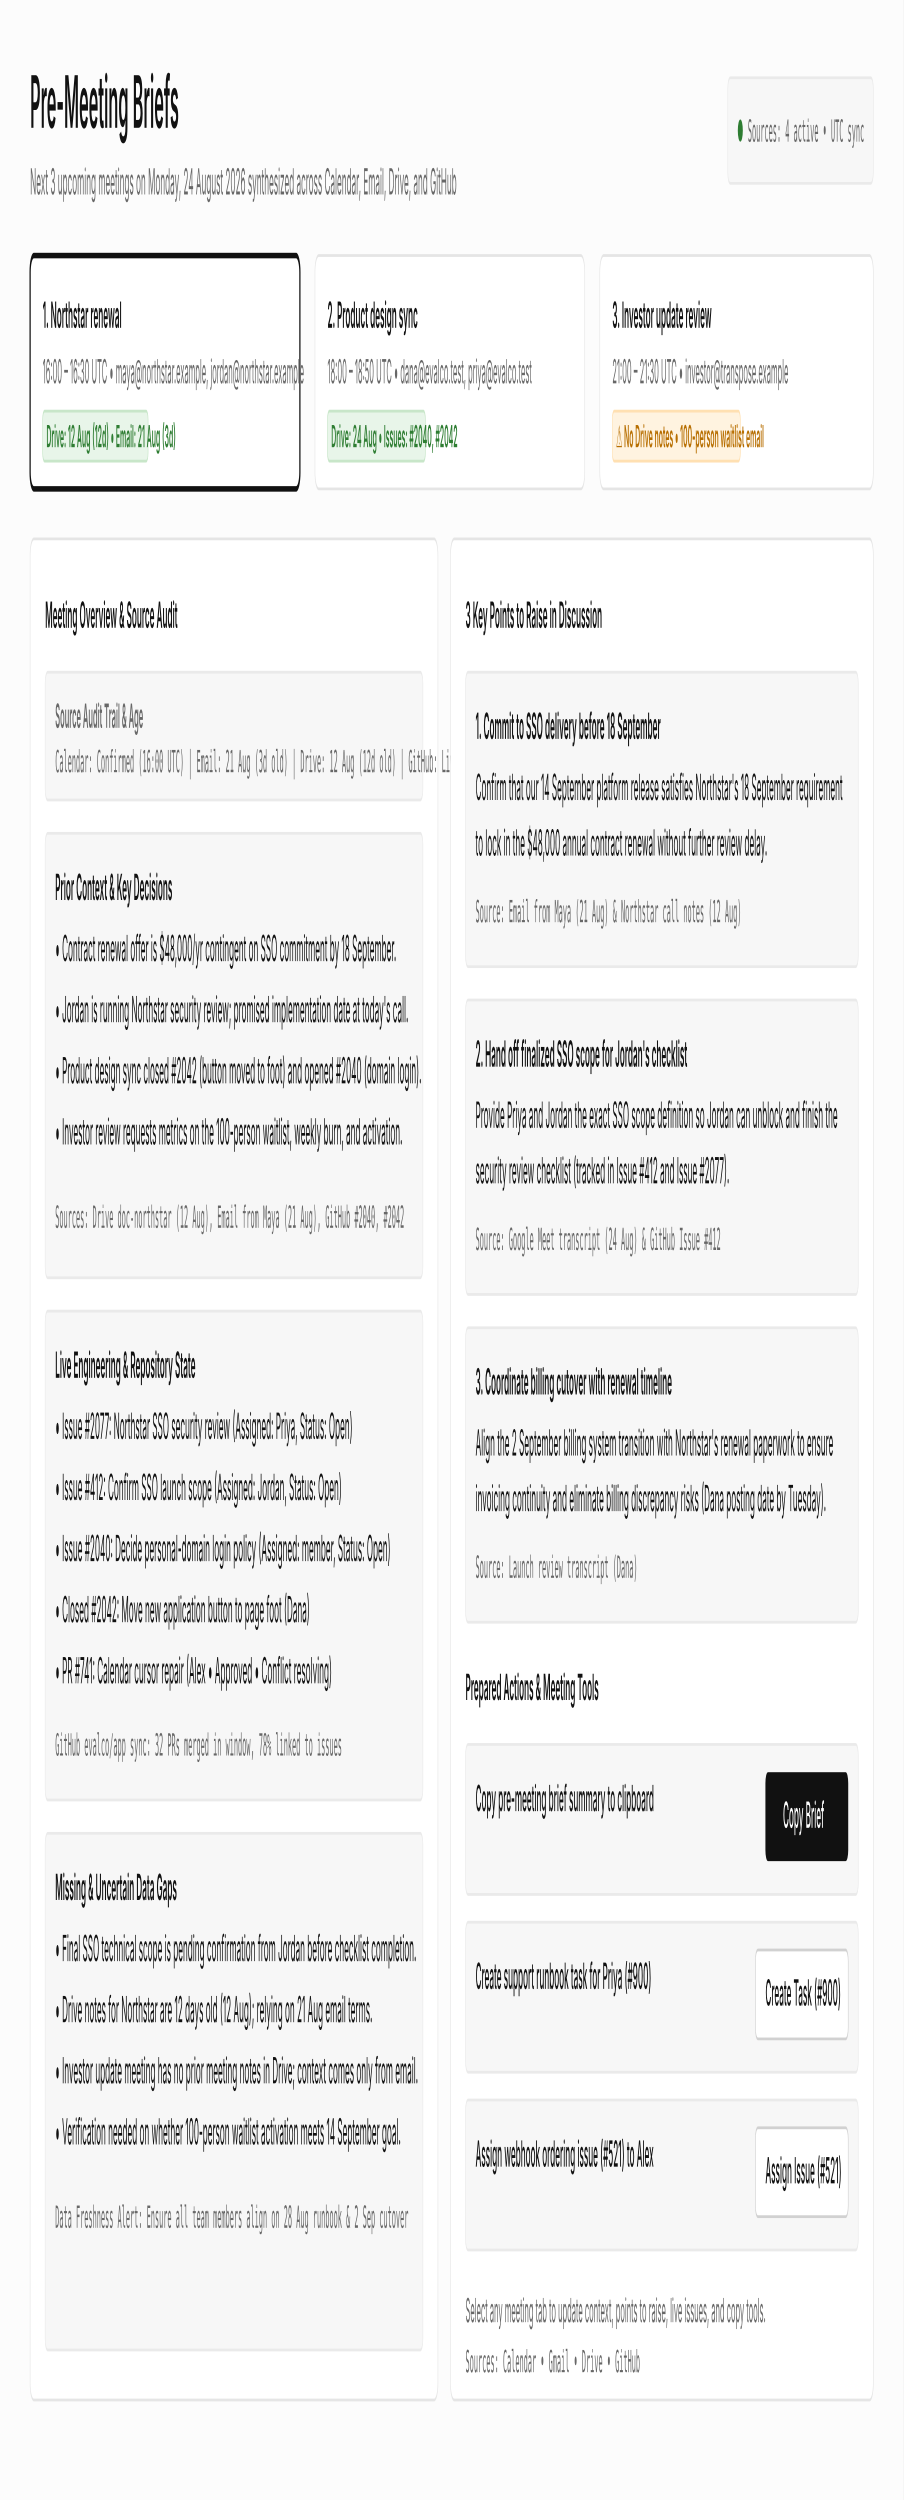
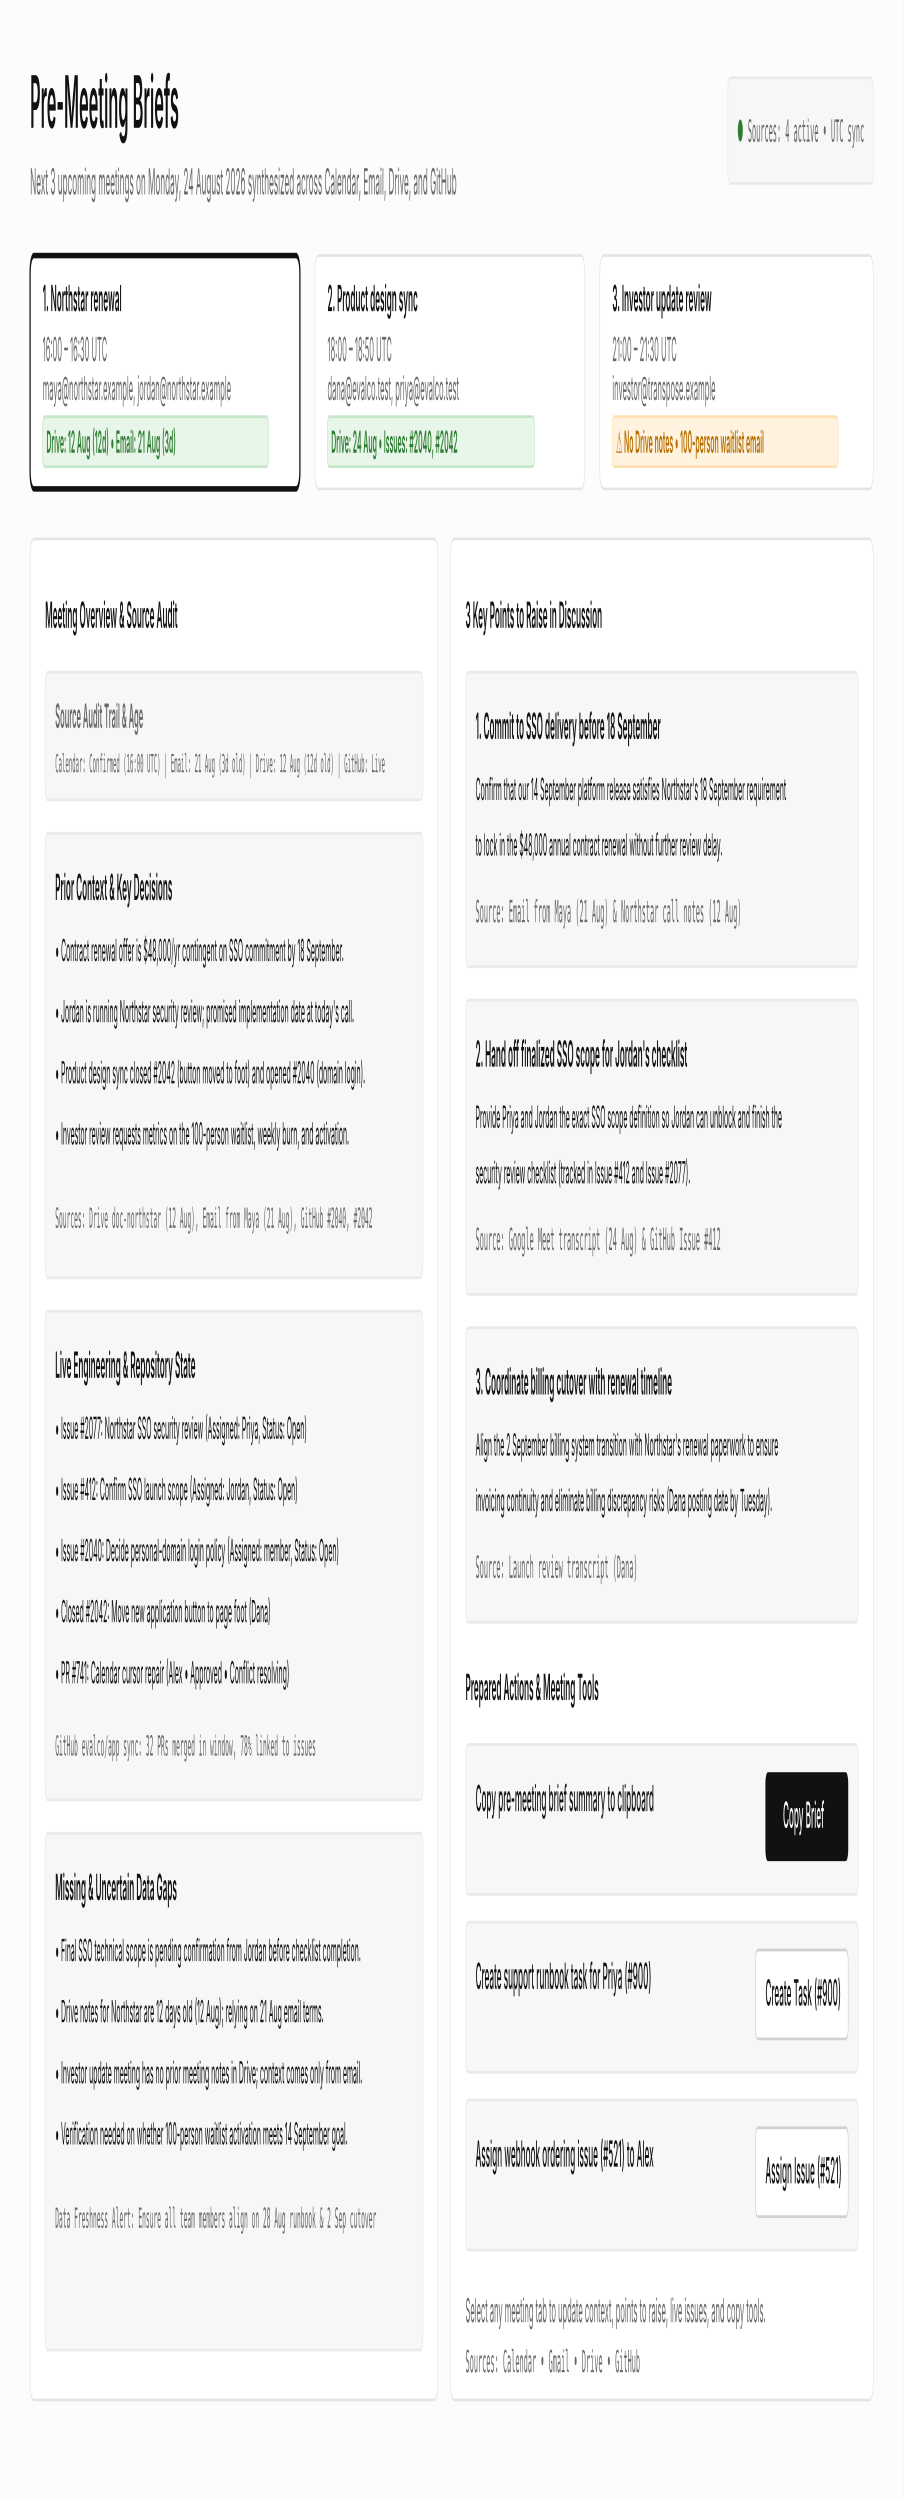
<svg xmlns="http://www.w3.org/2000/svg" viewBox="0 0 305 844" width="305" height="844">
  <defs>
    <style>
      .bg { fill: #fcfcfc; }
      .text-title { font-family: Inter, system-ui, sans-serif; font-size: 26px; font-weight: 600; fill: #111111; }
      .text-subtitle { font-family: Inter, system-ui, sans-serif; font-size: 13px; fill: #676767; }
      .text-body { font-family: Inter, system-ui, sans-serif; font-size: 13px; fill: #111111; }
      .text-body-soft { font-family: Inter, system-ui, sans-serif; font-size: 12px; fill: #676767; }
      .text-code { font-family: "Roboto Mono", monospace; font-size: 11px; fill: #676767; }
      .panel { fill: #ffffff; stroke: #e5e5e5; stroke-width: 1; rx: 6px; }
      .panel-active { fill: #ffffff; stroke: #111111; stroke-width: 2; rx: 6px; }
      .subcard { fill: #f7f7f7; stroke: #eaeaea; stroke-width: 1; rx: 4px; }
      .btn-primary { fill: #111111; rx: 4px; }
      .btn-primary-text { font-family: Inter, system-ui, sans-serif; font-size: 13px; font-weight: 500; fill: #ffffff; }
      .btn-secondary { fill: #ffffff; stroke: #d1d1d1; stroke-width: 1; rx: 4px; }
      .btn-secondary-text { font-family: Inter, system-ui, sans-serif; font-size: 13px; font-weight: 500; fill: #111111; }
      .tag-warn { fill: #fff3e0; stroke: #ffe0b2; }
      .tag-warn-text { fill: #b76e00; font-family: Inter, system-ui, sans-serif; font-size: 11px; font-weight: 600; }
      .tag-fresh { fill: #e8f5e9; stroke: #c8e6c9; }
      .tag-fresh-text { fill: #2e7d32; font-family: Inter, system-ui, sans-serif; font-size: 11px; font-weight: 600; }
    </style>
  </defs>
  <g transform="scale(0.2118056 0.9377778)">
    <rect width="1440" height="900" class="bg" />
    <g id="region-header" data-app-region="header" data-app-role="orientation">
      <text x="48" y="46" class="text-title">Pre-Meeting Briefs</text>
      <text x="48" y="70" class="text-subtitle">Next 3 upcoming meetings on Monday, 24 August 2026 synthesized across Calendar, Email, Drive, and GitHub</text>
      <rect x="1160" y="28" width="232" height="38" class="subcard" />
      <circle cx="1180" cy="47" r="4" fill="#2e7d32" />
      <text x="1192" y="51" class="text-code">Sources: 4 active • UTC sync</text>
    </g>
    <g id="region-meeting-tabs" data-app-region="meeting-tabs">
      <rect x="48" y="92" width="430" height="84" class="panel-active" />
-       <text x="68" y="118" class="text-body" font-weight="600">1. Northstar renewal</text>
-       <text x="68" y="138" class="text-body-soft">16:00 – 16:30 UTC • maya@northstar.example, jordan@northstar.example</text>
-       <rect x="68" y="148" width="168" height="18" rx="3" class="tag-fresh" />
-       <text x="74" y="161" class="tag-fresh-text">Drive: 12 Aug (12d) • Email: 21 Aug (3d)</text>
+       <text x="68" y="112" class="text-body" font-weight="600">1. Northstar renewal</text>
+       <text x="68" y="130" class="text-body-soft">16:00 – 16:30 UTC</text>
+       <text x="68" y="144" class="text-body-soft">maya@northstar.example, jordan@northstar.example</text>
+       <rect x="68" y="150" width="360" height="18" rx="3" class="tag-fresh" />
+       <text x="74" y="163" class="tag-fresh-text">Drive: 12 Aug (12d) • Email: 21 Aug (3d)</text>
      <rect x="502" y="92" width="430" height="84" class="panel" />
-       <text x="522" y="118" class="text-body" font-weight="600">2. Product design sync</text>
-       <text x="522" y="138" class="text-body-soft">18:00 – 18:50 UTC • dana@evalco.test, priya@evalco.test</text>
-       <rect x="522" y="148" width="156" height="18" rx="3" class="tag-fresh" />
-       <text x="528" y="161" class="tag-fresh-text">Drive: 24 Aug • Issues: #2040, #2042</text>
+       <text x="522" y="112" class="text-body" font-weight="600">2. Product design sync</text>
+       <text x="522" y="130" class="text-body-soft">18:00 – 18:50 UTC</text>
+       <text x="522" y="144" class="text-body-soft">dana@evalco.test, priya@evalco.test</text>
+       <rect x="522" y="150" width="330" height="18" rx="3" class="tag-fresh" />
+       <text x="528" y="163" class="tag-fresh-text">Drive: 24 Aug • Issues: #2040, #2042</text>
      <rect x="956" y="92" width="436" height="84" class="panel" />
-       <text x="976" y="118" class="text-body" font-weight="600">3. Investor update review</text>
-       <text x="976" y="138" class="text-body-soft">21:00 – 21:30 UTC • investor@transpose.example</text>
-       <rect x="976" y="148" width="204" height="18" rx="3" class="tag-warn" />
-       <text x="982" y="161" class="tag-warn-text">⚠️ No Drive notes • 100-person waitlist email</text>
+       <text x="976" y="112" class="text-body" font-weight="600">3. Investor update review</text>
+       <text x="976" y="130" class="text-body-soft">21:00 – 21:30 UTC</text>
+       <text x="976" y="144" class="text-body-soft">investor@transpose.example</text>
+       <rect x="976" y="150" width="360" height="18" rx="3" class="tag-warn" />
+       <text x="982" y="163" class="tag-warn-text">⚠️ No Drive notes • 100-person waitlist email</text>
    </g>
    <g id="region-context-signals" data-app-region="context-signals">
      <rect x="48" y="194" width="650" height="670" class="panel" />
      <text x="72" y="226" class="text-body" font-weight="600" font-size="15px">Meeting Overview &amp; Source Audit</text>
      <rect x="72" y="242" width="602" height="46" class="subcard" />
      <text x="88" y="262" class="text-body-soft" font-weight="600">Source Audit Trail &amp; Age</text>
-       <text x="88" y="278" class="text-code">Calendar: Confirmed (16:00 UTC) | Email: 21 Aug (3d old) | Drive: 12 Aug (12d old) | GitHub: Live</text>
+       <text x="88" y="278" class="text-code" style="font-size:9px">Calendar: Confirmed (16:00 UTC) | Email: 21 Aug (3d old) | Drive: 12 Aug (12d old) | GitHub: Live</text>
      <rect x="72" y="300" width="602" height="160" class="subcard" />
      <text x="88" y="324" class="text-body" font-weight="600">Prior Context &amp; Key Decisions</text>
-       <text x="88" y="346" class="text-body">• Contract renewal offer is $48,000/yr contingent on SSO commitment by 18 September.</text>
-       <text x="88" y="368" class="text-body">• Jordan is running Northstar security review; promised implementation date at today's call.</text>
-       <text x="88" y="390" class="text-body">• Product design sync closed #2042 (button moved to foot) and opened #2040 (domain login).</text>
-       <text x="88" y="412" class="text-body">• Investor review requests metrics on the 100-person waitlist, weekly burn, and activation.</text>
-       <text x="88" y="442" class="text-code">Sources: Drive doc-northstar (12 Aug), Email from Maya (21 Aug), GitHub #2040, #2042</text>
+       <text x="88" y="346" class="text-body" style="font-size:11px">• Contract renewal offer is $48,000/yr contingent on SSO commitment by 18 September.</text>
+       <text x="88" y="368" class="text-body" style="font-size:11px">• Jordan is running Northstar security review; promised implementation date at today's call.</text>
+       <text x="88" y="390" class="text-body" style="font-size:11px">• Product design sync closed #2042 (button moved to foot) and opened #2040 (domain login).</text>
+       <text x="88" y="412" class="text-body" style="font-size:11px">• Investor review requests metrics on the 100-person waitlist, weekly burn, and activation.</text>
+       <text x="88" y="442" class="text-code" style="font-size:10px">Sources: Drive doc-northstar (12 Aug), Email from Maya (21 Aug), GitHub #2040, #2042</text>
      <rect x="72" y="472" width="602" height="176" class="subcard" />
      <text x="88" y="496" class="text-body" font-weight="600">Live Engineering &amp; Repository State</text>
-       <text x="88" y="518" class="text-body">• Issue #2077: Northstar SSO security review (Assigned: Priya, Status: Open)</text>
-       <text x="88" y="540" class="text-body">• Issue #412: Confirm SSO launch scope (Assigned: Jordan, Status: Open)</text>
-       <text x="88" y="562" class="text-body">• Issue #2040: Decide personal-domain login policy (Assigned: member, Status: Open)</text>
-       <text x="88" y="584" class="text-body">• Closed #2042: Move new application button to page foot (Dana)</text>
-       <text x="88" y="606" class="text-body">• PR #741: Calendar cursor repair (Alex • Approved • Conflict resolving)</text>
-       <text x="88" y="632" class="text-code">GitHub evalco/app sync: 32 PRs merged in window, 78% linked to issues</text>
+       <text x="88" y="518" class="text-body" style="font-size:11px">• Issue #2077: Northstar SSO security review (Assigned: Priya, Status: Open)</text>
+       <text x="88" y="540" class="text-body" style="font-size:11px">• Issue #412: Confirm SSO launch scope (Assigned: Jordan, Status: Open)</text>
+       <text x="88" y="562" class="text-body" style="font-size:11px">• Issue #2040: Decide personal-domain login policy (Assigned: member, Status: Open)</text>
+       <text x="88" y="584" class="text-body" style="font-size:11px">• Closed #2042: Move new application button to page foot (Dana)</text>
+       <text x="88" y="606" class="text-body" style="font-size:11px">• PR #741: Calendar cursor repair (Alex • Approved • Conflict resolving)</text>
+       <text x="88" y="632" class="text-code" style="font-size:10px">GitHub evalco/app sync: 32 PRs merged in window, 78% linked to issues</text>
      <rect x="72" y="660" width="602" height="186" class="subcard" stroke="#ffe0b2" fill="#fffdfa" />
      <text x="88" y="684" class="text-body" font-weight="600" fill="#b76e00">Missing &amp; Uncertain Data Gaps</text>
-       <text x="88" y="706" class="text-body">• Final SSO technical scope is pending confirmation from Jordan before checklist completion.</text>
-       <text x="88" y="728" class="text-body">• Drive notes for Northstar are 12 days old (12 Aug); relying on 21 Aug email terms.</text>
-       <text x="88" y="750" class="text-body">• Investor update meeting has no prior meeting notes in Drive; context comes only from email.</text>
-       <text x="88" y="772" class="text-body">• Verification needed on whether 100-person waitlist activation meets 14 September goal.</text>
-       <text x="88" y="802" class="text-code">Data Freshness Alert: Ensure all team members align on 28 Aug runbook &amp; 2 Sep cutover</text>
+       <text x="88" y="706" class="text-body" style="font-size:11px">• Final SSO technical scope is pending confirmation from Jordan before checklist completion.</text>
+       <text x="88" y="728" class="text-body" style="font-size:11px">• Drive notes for Northstar are 12 days old (12 Aug); relying on 21 Aug email terms.</text>
+       <text x="88" y="750" class="text-body" style="font-size:11px">• Investor update meeting has no prior meeting notes in Drive; context comes only from email.</text>
+       <text x="88" y="772" class="text-body" style="font-size:11px">• Verification needed on whether 100-person waitlist activation meets 14 September goal.</text>
+       <text x="88" y="802" class="text-code" style="font-size:10px">Data Freshness Alert: Ensure all team members align on 28 Aug runbook &amp; 2 Sep cutover</text>
    </g>
    <g id="region-action-points" data-app-region="action-points" data-app-role="primary-action">
      <rect x="718" y="194" width="674" height="670" class="panel" />
      <text x="742" y="226" class="text-body" font-weight="600" font-size="15px">3 Key Points to Raise in Discussion</text>
      <rect x="742" y="242" width="626" height="106" class="subcard" />
      <text x="758" y="266" class="text-body" font-weight="600">1. Commit to SSO delivery before 18 September</text>
-       <text x="758" y="288" class="text-body">Confirm that our 14 September platform release satisfies Northstar's 18 September requirement</text>
-       <text x="758" y="308" class="text-body">to lock in the $48,000 annual contract renewal without further review delay.</text>
+       <text x="758" y="288" class="text-body" style="font-size:11px">Confirm that our 14 September platform release satisfies Northstar's 18 September requirement</text>
+       <text x="758" y="308" class="text-body" style="font-size:11px">to lock in the $48,000 annual contract renewal without further review delay.</text>
      <text x="758" y="332" class="text-code">Source: Email from Maya (21 Aug) &amp; Northstar call notes (12 Aug)</text>
      <rect x="742" y="360" width="626" height="106" class="subcard" />
      <text x="758" y="384" class="text-body" font-weight="600">2. Hand off finalized SSO scope for Jordan's checklist</text>
-       <text x="758" y="406" class="text-body">Provide Priya and Jordan the exact SSO scope definition so Jordan can unblock and finish the</text>
-       <text x="758" y="426" class="text-body">security review checklist (tracked in Issue #412 and Issue #2077).</text>
+       <text x="758" y="406" class="text-body" style="font-size:11px">Provide Priya and Jordan the exact SSO scope definition so Jordan can unblock and finish the</text>
+       <text x="758" y="426" class="text-body" style="font-size:11px">security review checklist (tracked in Issue #412 and Issue #2077).</text>
      <text x="758" y="450" class="text-code">Source: Google Meet transcript (24 Aug) &amp; GitHub Issue #412</text>
      <rect x="742" y="478" width="626" height="106" class="subcard" />
      <text x="758" y="502" class="text-body" font-weight="600">3. Coordinate billing cutover with renewal timeline</text>
-       <text x="758" y="524" class="text-body">Align the 2 September billing system transition with Northstar's renewal paperwork to ensure</text>
-       <text x="758" y="544" class="text-body">invoicing continuity and eliminate billing discrepancy risks (Dana posting date by Tuesday).</text>
+       <text x="758" y="524" class="text-body" style="font-size:11px">Align the 2 September billing system transition with Northstar's renewal paperwork to ensure</text>
+       <text x="758" y="544" class="text-body" style="font-size:11px">invoicing continuity and eliminate billing discrepancy risks (Dana posting date by Tuesday).</text>
      <text x="758" y="568" class="text-code">Source: Launch review transcript (Dana)</text>
      <text x="742" y="612" class="text-body" font-weight="600">Prepared Actions &amp; Meeting Tools</text>
      <rect x="742" y="628" width="626" height="54" class="subcard" />
      <text x="758" y="652" class="text-body" font-weight="500">Copy pre-meeting brief summary to clipboard</text>
      <rect x="1220" y="638" width="132" height="32" class="btn-primary" />
      <text x="1248" y="658" class="btn-primary-text">Copy Brief</text>
      <rect x="742" y="692" width="626" height="54" class="subcard" />
      <text x="758" y="716" class="text-body" font-weight="500">Create support runbook task for Priya (#900)</text>
      <rect x="1204" y="702" width="148" height="32" class="btn-secondary" />
      <text x="1220" y="722" class="btn-secondary-text">Create Task (#900)</text>
      <rect x="742" y="756" width="626" height="54" class="subcard" />
      <text x="758" y="780" class="text-body" font-weight="500">Assign webhook ordering issue (#521) to Alex</text>
      <rect x="1204" y="766" width="148" height="32" class="btn-secondary" />
      <text x="1220" y="786" class="btn-secondary-text">Assign Issue (#521)</text>
      <text x="742" y="836" class="text-body-soft">Select any meeting tab to update context, points to raise, live issues, and copy tools.</text>
      <text x="742" y="854" class="text-code">Sources: Calendar • Gmail • Drive • GitHub</text>
    </g>
  </g>
</svg>
